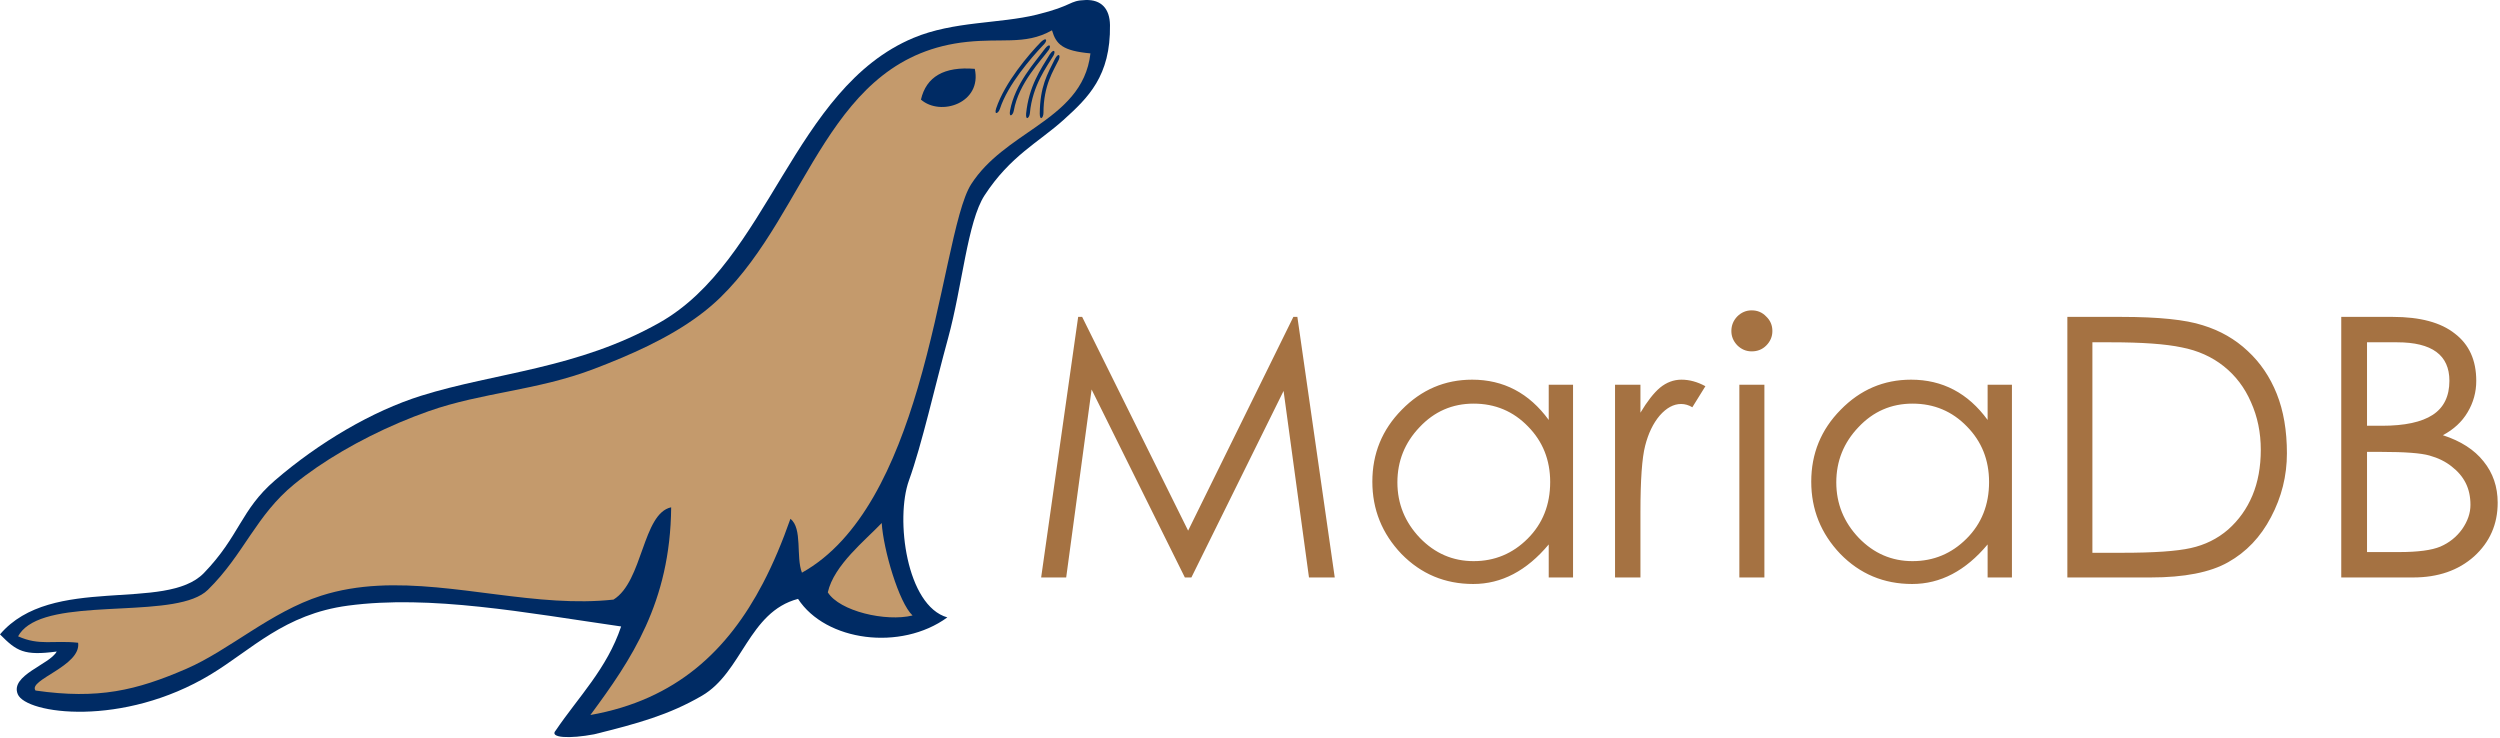
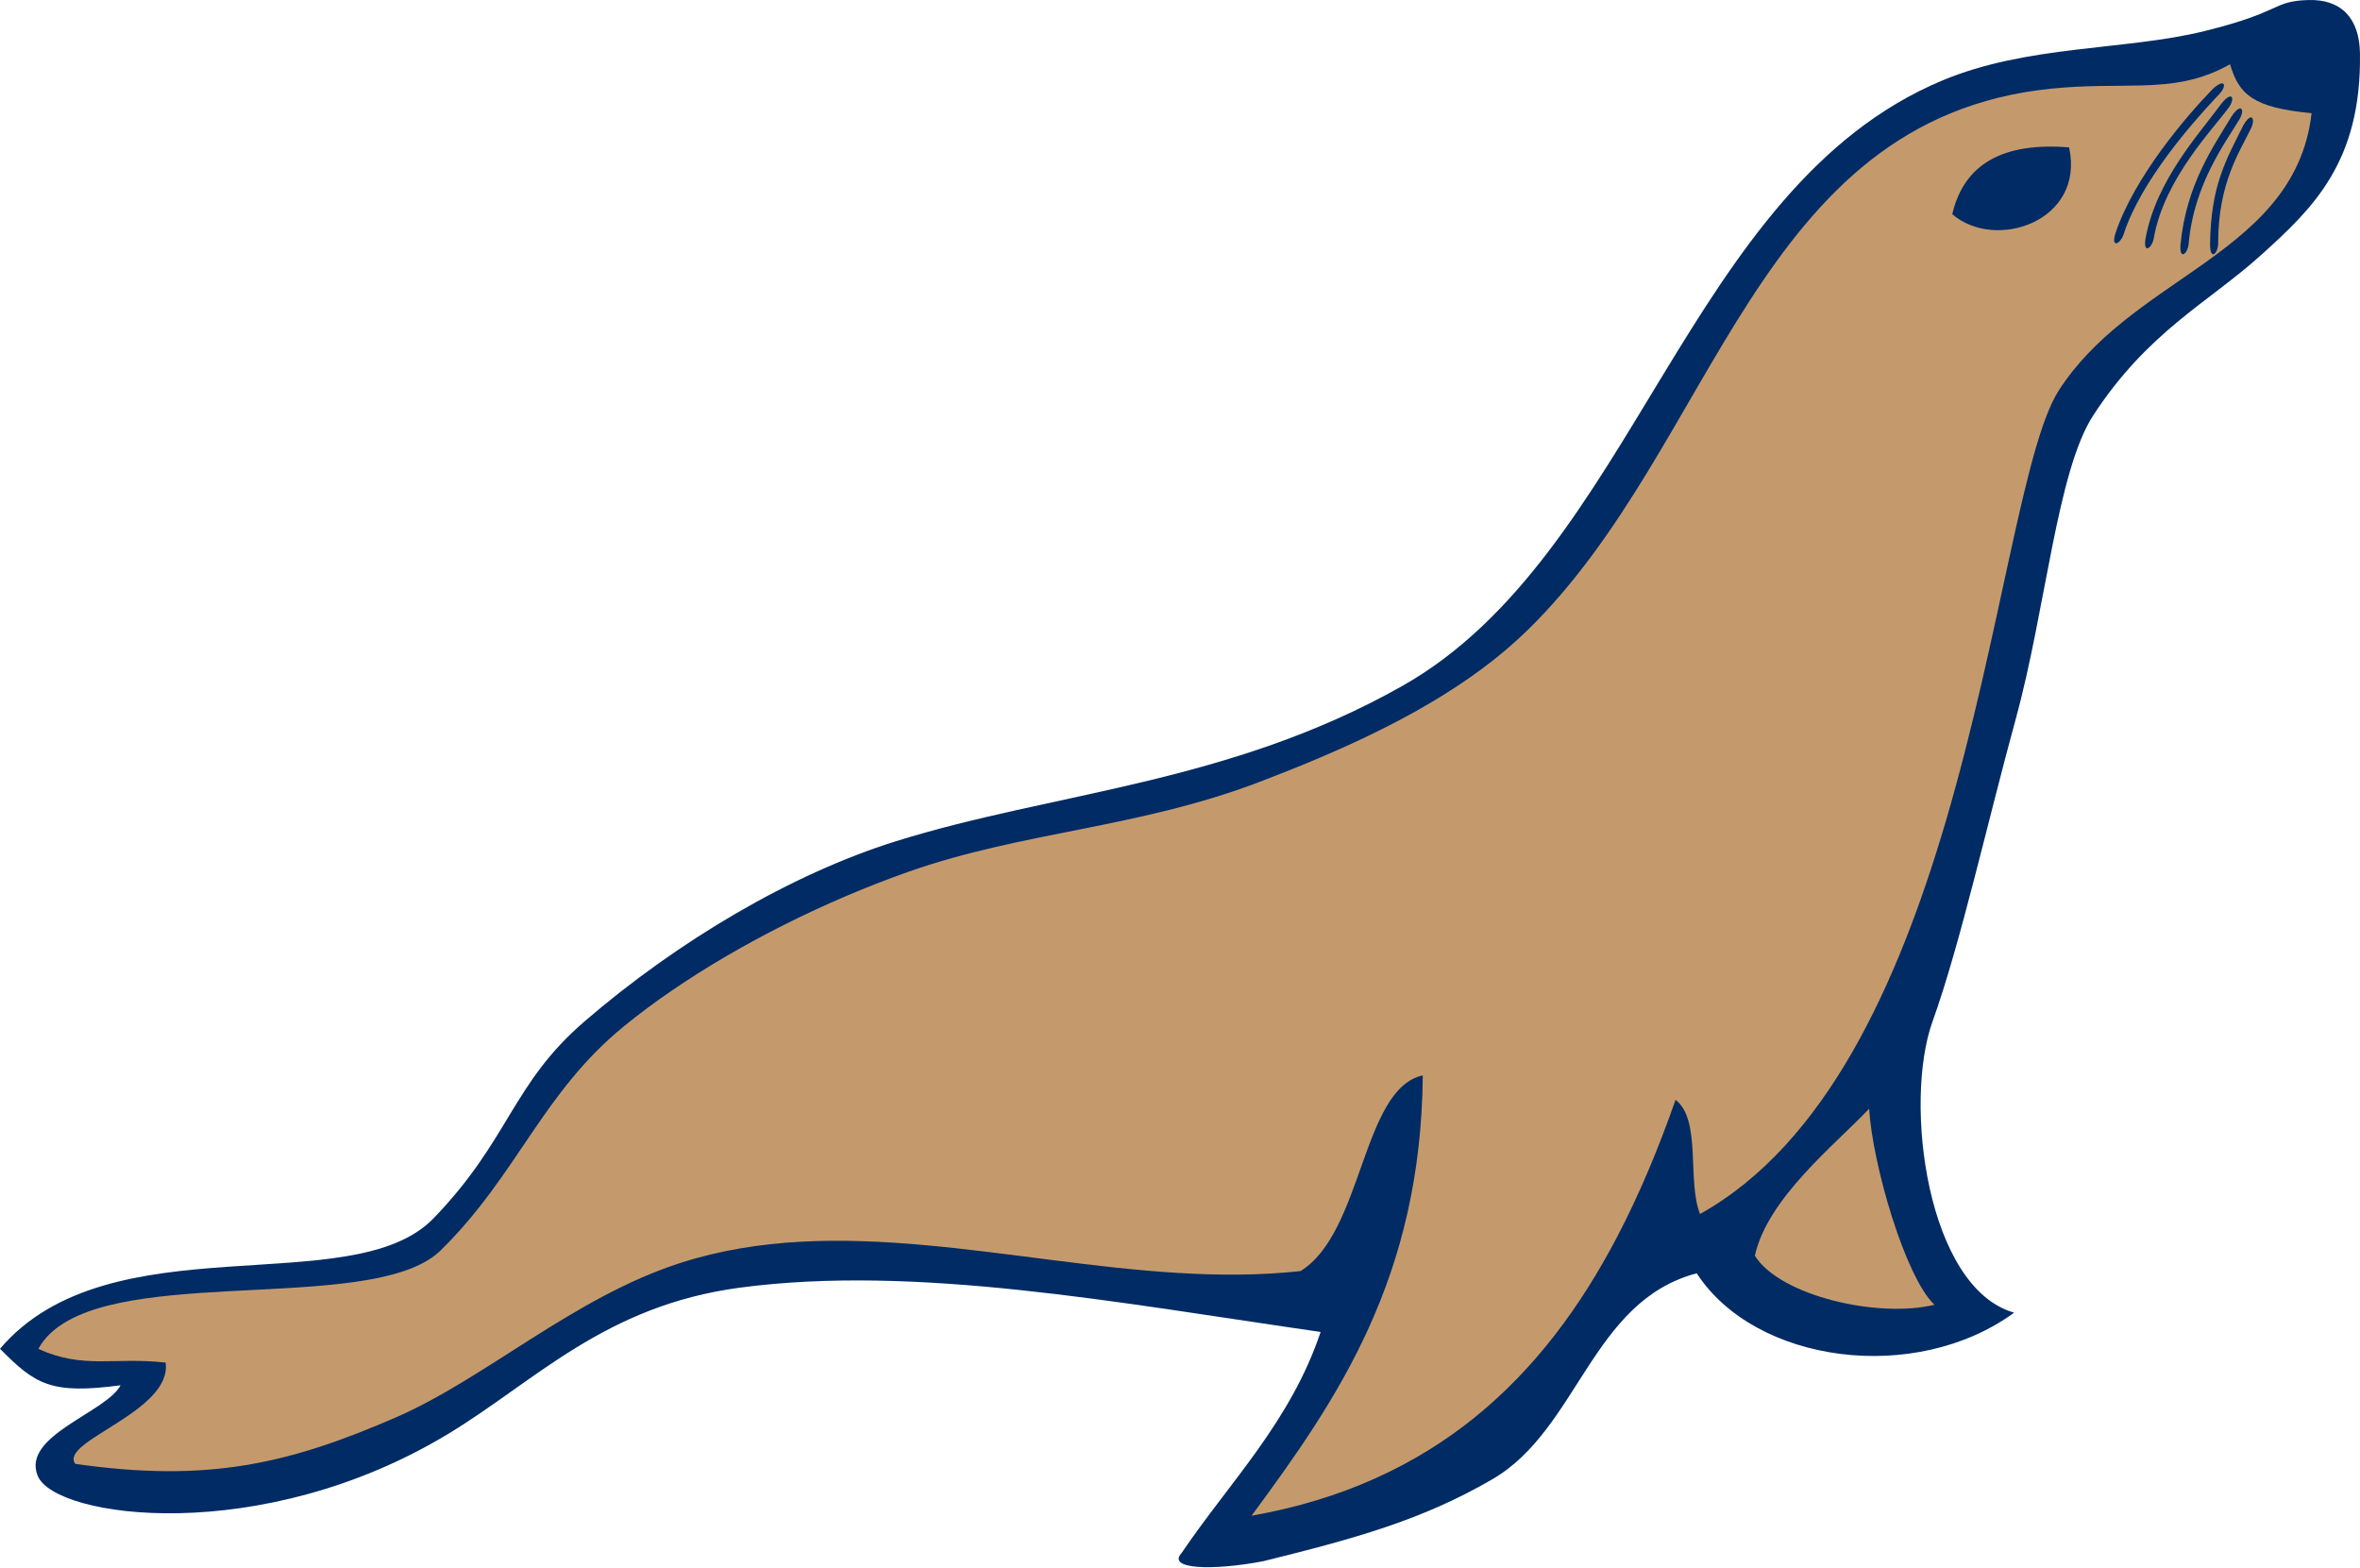
- <svg xmlns="http://www.w3.org/2000/svg" width="512" height="151" preserveAspectRatio="xMidYMid meet" viewBox="0 0 512 151" style="-ms-transform: rotate(360deg); -webkit-transform: rotate(360deg); transform: rotate(360deg);">
-   <path d="M391.383 77.757c6.44 0 11.668 2.75 15.682 8.25v-7.209h4.98v39.466h-4.98v-6.763c-4.51 5.4-9.662 8.101-15.46 8.101c-5.797 0-10.702-2.056-14.716-6.169c-3.964-4.162-5.946-9.092-5.946-14.79c0-5.748 2.007-10.653 6.02-14.717c4.014-4.112 8.82-6.169 14.42-6.169zm-89.886 0c6.441 0 11.669 2.75 15.682 8.25v-7.209h4.98v39.466h-4.98v-6.763c-4.509 5.4-9.662 8.101-15.46 8.101c-5.797 0-10.702-2.056-14.716-6.169c-3.964-4.162-5.946-9.092-5.946-14.79c0-5.748 2.007-10.653 6.02-14.717c4.014-4.112 8.82-6.169 14.42-6.169zM434.469 64.9c7.581 0 13.13.57 16.649 1.71c3.567 1.09 6.64 2.849 9.216 5.277c2.577 2.378 4.559 5.302 5.946 8.77c1.387 3.469 2.081 7.532 2.081 12.19c0 4.607-1.09 8.968-3.27 13.08c-2.13 4.064-5.054 7.136-8.77 9.217c-3.667 2.08-8.97 3.121-15.906 3.121h-17.02V64.9h11.074zm-73.121 13.899v39.466h-5.129V78.798h5.129zM221.626 64.899l21.702 43.777L264.882 64.9h.818l7.656 53.365h-5.277l-5.203-38.202l-18.879 38.202h-1.338l-19.101-38.5l-5.203 38.5h-5.128l7.581-53.365h.818zM344.36 77.757c1.635 0 3.27.446 4.906 1.338l-2.676 4.311c-.743-.446-1.511-.669-2.304-.669c-1.536 0-2.998.793-4.385 2.379c-1.338 1.585-2.329 3.642-2.973 6.169c-.644 2.477-.966 7.01-.966 13.6v13.38h-5.203V78.797h5.203v5.723c1.387-2.329 2.725-4.038 4.013-5.128c1.338-1.09 2.8-1.636 4.385-1.636zM490.044 64.9c5.599 0 9.835 1.14 12.71 3.42c2.923 2.229 4.384 5.45 4.384 9.661a12.34 12.34 0 0 1-1.783 6.467c-1.14 1.932-2.825 3.493-5.054 4.682c3.666 1.19 6.441 2.973 8.324 5.351c1.932 2.379 2.899 5.203 2.899 8.473c0 4.41-1.61 8.077-4.831 11c-3.221 2.874-7.383 4.311-12.487 4.311H479.49V64.9h10.554zM391.68 82.663c-4.36 0-8.052 1.61-11.075 4.831c-3.022 3.171-4.533 6.937-4.533 11.297s1.536 8.151 4.608 11.372c3.072 3.171 6.738 4.757 11 4.757c4.31 0 8.002-1.536 11.074-4.608c3.072-3.072 4.608-6.937 4.608-11.595c0-4.509-1.511-8.3-4.534-11.372c-3.022-3.121-6.738-4.682-11.148-4.682zm-89.886 0c-4.36 0-8.052 1.61-11.074 4.831c-3.023 3.171-4.534 6.937-4.534 11.297s1.536 8.151 4.608 11.372c3.072 3.171 6.739 4.757 11 4.757c4.31 0 8.002-1.536 11.074-4.608c3.072-3.072 4.609-6.937 4.609-11.595c0-4.509-1.512-8.3-4.534-11.372c-3.023-3.121-6.739-4.682-11.149-4.682zm130.52-12.561h-3.791v43.108h6.169c6.441 0 11.099-.322 13.973-.966c2.923-.644 5.475-1.908 7.655-3.79c2.18-1.933 3.84-4.262 4.98-6.987c1.14-2.725 1.71-5.847 1.71-9.365s-.67-6.763-2.007-9.736c-1.288-2.973-3.147-5.426-5.574-7.359c-2.428-1.932-5.302-3.22-8.622-3.864c-3.27-.694-8.102-1.041-14.493-1.041zm55.426 22.446h-2.973v20.514h6.615c3.815 0 6.615-.372 8.398-1.115c1.834-.793 3.32-1.982 4.46-3.568c1.14-1.635 1.71-3.295 1.71-4.98c0-1.684-.323-3.17-.967-4.459c-.644-1.288-1.61-2.428-2.899-3.419c-1.238-.99-2.75-1.734-4.533-2.23c-1.735-.495-5.005-.743-9.811-.743zm3.196-22.446h-6.17v17.095h3.048c4.658 0 8.126-.744 10.406-2.23c2.279-1.487 3.418-3.815 3.418-6.987c0-5.252-3.567-7.878-10.702-7.878zm-132.19-6.54c1.19 0 2.18.42 2.973 1.263c.842.793 1.264 1.784 1.264 2.973c0 1.14-.422 2.13-1.264 2.973c-.793.793-1.784 1.19-2.973 1.19c-1.14 0-2.13-.422-2.973-1.264c-.793-.843-1.189-1.809-1.189-2.9c0-1.139.396-2.13 1.19-2.972c.842-.842 1.833-1.264 2.972-1.264z" fill="#A57242" />
-   <path d="M222.34.004c-3.513.112-2.401 1.125-9.993 2.993c-7.666 1.886-17.03 1.308-25.285 4.77c-24.643 10.335-29.588 45.658-51.99 58.311c-16.746 9.459-33.64 10.213-48.83 14.973c-9.982 3.13-20.902 9.55-29.946 17.343c-7.02 6.052-7.203 11.373-14.538 18.963c-7.846 8.119-31.182.137-41.758 12.563c3.407 3.445 4.9 4.41 11.615 3.516c-1.39 2.635-9.584 4.855-7.98 8.73c1.687 4.08 21.497 6.844 39.506-4.029c8.386-5.063 15.066-12.361 28.128-14.103c16.902-2.253 36.374 1.445 55.94 4.266c-2.9 8.651-8.726 14.404-13.392 21.294c-1.445 1.556 2.903 1.73 7.862.79c8.921-2.206 15.35-3.982 22.084-7.901c8.272-4.815 9.525-17.16 19.674-19.832c5.655 8.691 21.034 10.744 30.578 3.792c-8.374-2.37-10.689-20.194-7.862-28.049c2.678-7.435 5.323-19.328 8.02-29.155c2.895-10.555 3.963-23.859 7.467-29.235c5.27-8.089 11.095-10.867 16.152-15.428s9.685-9.001 9.533-19.439c-.048-3.361-1.787-5.235-4.984-5.133z" fill="#002B64" />
-   <path d="M215.447 6.206c.845 2.879 2.166 4.2 7.877 4.728c-.834 7.241-5.665 11.202-11.08 15.002c-4.766 3.343-9.988 6.561-13.343 11.783c-3.437 5.348-5.62 23.654-10.949 41.732c-4.607 15.62-11.564 31.065-23.713 37.832c-1.269-3.194.162-9.09-2.362-11.028c-1.634 4.658-3.48 9.103-5.644 13.234c-7.128 13.626-17.683 23.828-35.321 26.943c8.369-11.325 16.371-23.02 16.544-42.539c-5.89 1.274-5.765 15.187-11.816 18.906c-3.88.422-7.81.42-11.766.182c-16.245-.973-32.91-5.856-48.107-.98c-10.347 3.321-18.81 11.156-27.572 14.956c-10.298 4.466-18.097 6.303-30.92 4.466c-1.63-2.193 9.385-5.024 8.726-9.786c-5.019-.555-7.933.661-12.296-1.321c.482-.887 1.19-1.627 2.081-2.243c7.996-5.534 30.709-1.307 36.787-7.275c3.752-3.681 6.214-7.535 8.762-11.28c2.472-3.635 5.027-7.169 8.92-10.353c1.437-1.176 3-2.338 4.658-3.472c6.633-4.54 14.839-8.657 22.915-11.495c11-3.867 22.148-4.186 33.874-8.666c7.244-2.769 15.12-6.188 21.542-10.973a43.002 43.002 0 0 0 4.3-3.65c18.335-17.873 21.97-49.401 50.575-52.339c3.459-.355 6.29-.24 8.868-.319c2.97-.088 5.6-.433 8.46-2.045zm-34.872 100.907c.342 5.464 3.513 16.304 6.314 18.939c-5.484 1.334-14.932-.87-17.355-4.738c1.245-5.586 7.725-10.692 11.041-14.201z" fill="#C49A6C" />
-   <path d="M216.84 12.225c-1.077 2.26-3.139 5.172-3.139 10.923c-.009.987-.75 1.663-.762.141c.055-5.62 1.543-8.05 3.124-11.243c.734-1.309 1.177-.77.777.179zm-1.085-.85c-1.27 2.155-4.33 6.086-4.835 11.816c-.094.982-.893 1.59-.771.072c.55-5.593 2.996-9.094 4.852-12.137c.842-1.237 1.237-.66.754.248zm-.988-1.128c-1.448 2.04-6.157 6.762-7.142 12.43c-.177.969-1.024 1.51-.775.007c1.02-5.529 5.079-9.874 7.184-12.747c.943-1.164 1.288-.556.733.31zm-.883-1.258l-.476.506c-2.105 2.258-6.997 7.764-8.627 12.803c-.314.936-1.228 1.353-.769-.101c1.785-5.33 6.702-11.07 9.19-13.62c1.098-1.02 1.354-.368.682.412zm-25.275 11.41c1.091-4.686 4.736-6.821 11.028-6.3c1.518 6.994-6.979 9.816-11.028 6.3z" fill="#002B64" />
-   <rect x="0" y="0" width="512" height="151" fill="rgba(0, 0, 0, 0)" />
+ <svg xmlns="http://www.w3.org/2000/svg" width="256" height="170" preserveAspectRatio="xMidYMid meet" viewBox="0 0 256 170" style="-ms-transform: rotate(360deg); -webkit-transform: rotate(360deg); transform: rotate(360deg);">
+   <path d="M250.383.004c-3.957.127-2.706 1.267-11.255 3.37c-8.632 2.125-19.178 1.474-28.474 5.372c-27.75 11.639-33.319 51.417-58.547 65.666c-18.858 10.652-37.883 11.501-54.988 16.861c-11.241 3.525-23.538 10.754-33.723 19.53c-7.905 6.816-8.111 12.808-16.371 21.355c-8.836 9.143-35.115.155-47.025 14.148c3.837 3.879 5.519 4.966 13.08 3.96c-1.566 2.966-10.793 5.466-8.987 9.831c1.9 4.593 24.21 7.706 44.489-4.538c9.444-5.702 16.967-13.92 31.676-15.882c19.034-2.537 40.96 1.627 62.996 4.805c-3.268 9.742-9.827 16.22-15.082 23.979c-1.627 1.753 3.268 1.949 8.853.89c10.047-2.484 17.287-4.485 24.87-8.898c9.314-5.423 10.726-19.325 22.155-22.333c6.368 9.787 23.687 12.1 34.434 4.27c-9.43-2.669-12.036-22.741-8.853-31.586c3.015-8.373 5.994-21.766 9.031-32.833c3.26-11.886 4.463-26.867 8.408-32.922c5.937-9.109 12.496-12.237 18.19-17.374c5.695-5.136 10.907-10.136 10.736-21.89C255.94 2 253.983-.11 250.383.005z" fill="#002B64" />
+   <path d="M241.905 6.968c.949 3.232 2.432 4.716 8.845 5.309c-.937 8.13-6.36 12.578-12.441 16.844c-5.352 3.753-11.214 7.367-14.981 13.23c-3.86 6.005-6.31 26.559-12.294 46.857c-5.173 17.539-12.984 34.88-26.625 42.479c-1.425-3.587.182-10.208-2.653-12.384c-1.834 5.231-3.907 10.222-6.336 14.86c-8.004 15.3-19.855 26.754-39.66 30.252c9.397-12.716 18.382-25.847 18.577-47.763c-6.613 1.43-6.473 17.052-13.268 21.228c-4.356.474-8.77.471-13.21.204c-18.24-1.093-36.952-6.575-54.015-1.1c-11.618 3.729-21.12 12.525-30.958 16.792c-11.563 5.015-20.32 7.077-34.718 5.015c-1.829-2.463 10.538-5.64 9.798-10.988c-5.635-.623-8.907.742-13.806-1.483c.541-.997 1.336-1.827 2.337-2.518c8.978-6.215 34.48-1.468 41.304-8.17c4.213-4.133 6.977-8.46 9.839-12.665c2.775-4.081 5.643-8.048 10.014-11.624a76.27 76.27 0 0 1 5.23-3.898c7.448-5.097 16.662-9.72 25.73-12.907c12.351-4.342 24.868-4.7 38.034-9.73c8.133-3.109 16.978-6.948 24.187-12.32a48.283 48.283 0 0 0 4.829-4.099c20.586-20.068 24.667-55.468 56.785-58.767c3.884-.398 7.063-.27 9.958-.357c3.335-.1 6.288-.487 9.498-2.297zm-39.154 113.3c.383 6.134 3.945 18.306 7.089 21.264c-6.158 1.497-16.765-.977-19.486-5.32c1.398-6.271 8.674-12.004 12.397-15.945z" fill="#C49A6C" />
+   <path d="M244.219 13.837c-1.238 2.597-3.608 5.944-3.608 12.554c-.01 1.135-.862 1.912-.876.163c.064-6.46 1.774-9.253 3.59-12.923c.844-1.504 1.353-.884.894.206zm-1.247-.978c-1.46 2.478-4.976 6.996-5.558 13.581c-.107 1.13-1.025 1.828-.886.083c.634-6.428 3.444-10.451 5.577-13.949c.967-1.422 1.422-.76.867.285zm-1.136-1.296c-1.664 2.345-7.076 7.772-8.208 14.286c-.204 1.114-1.177 1.736-.89.009c1.17-6.354 5.836-11.348 8.255-14.65c1.084-1.34 1.48-.64.843.355zm-1.014-1.446l-.548.583c-2.42 2.594-8.042 8.922-9.915 14.715c-.36 1.075-1.411 1.554-.884-.117c2.052-6.126 7.703-12.724 10.562-15.653c1.263-1.172 1.556-.424.785.472zm-29.05 13.115c1.254-5.386 5.443-7.84 12.674-7.242c1.745 8.04-8.02 11.283-12.674 7.242z" fill="#002B64" />
+   <rect x="0" y="0" width="256" height="170" fill="rgba(0, 0, 0, 0)" />
</svg>
